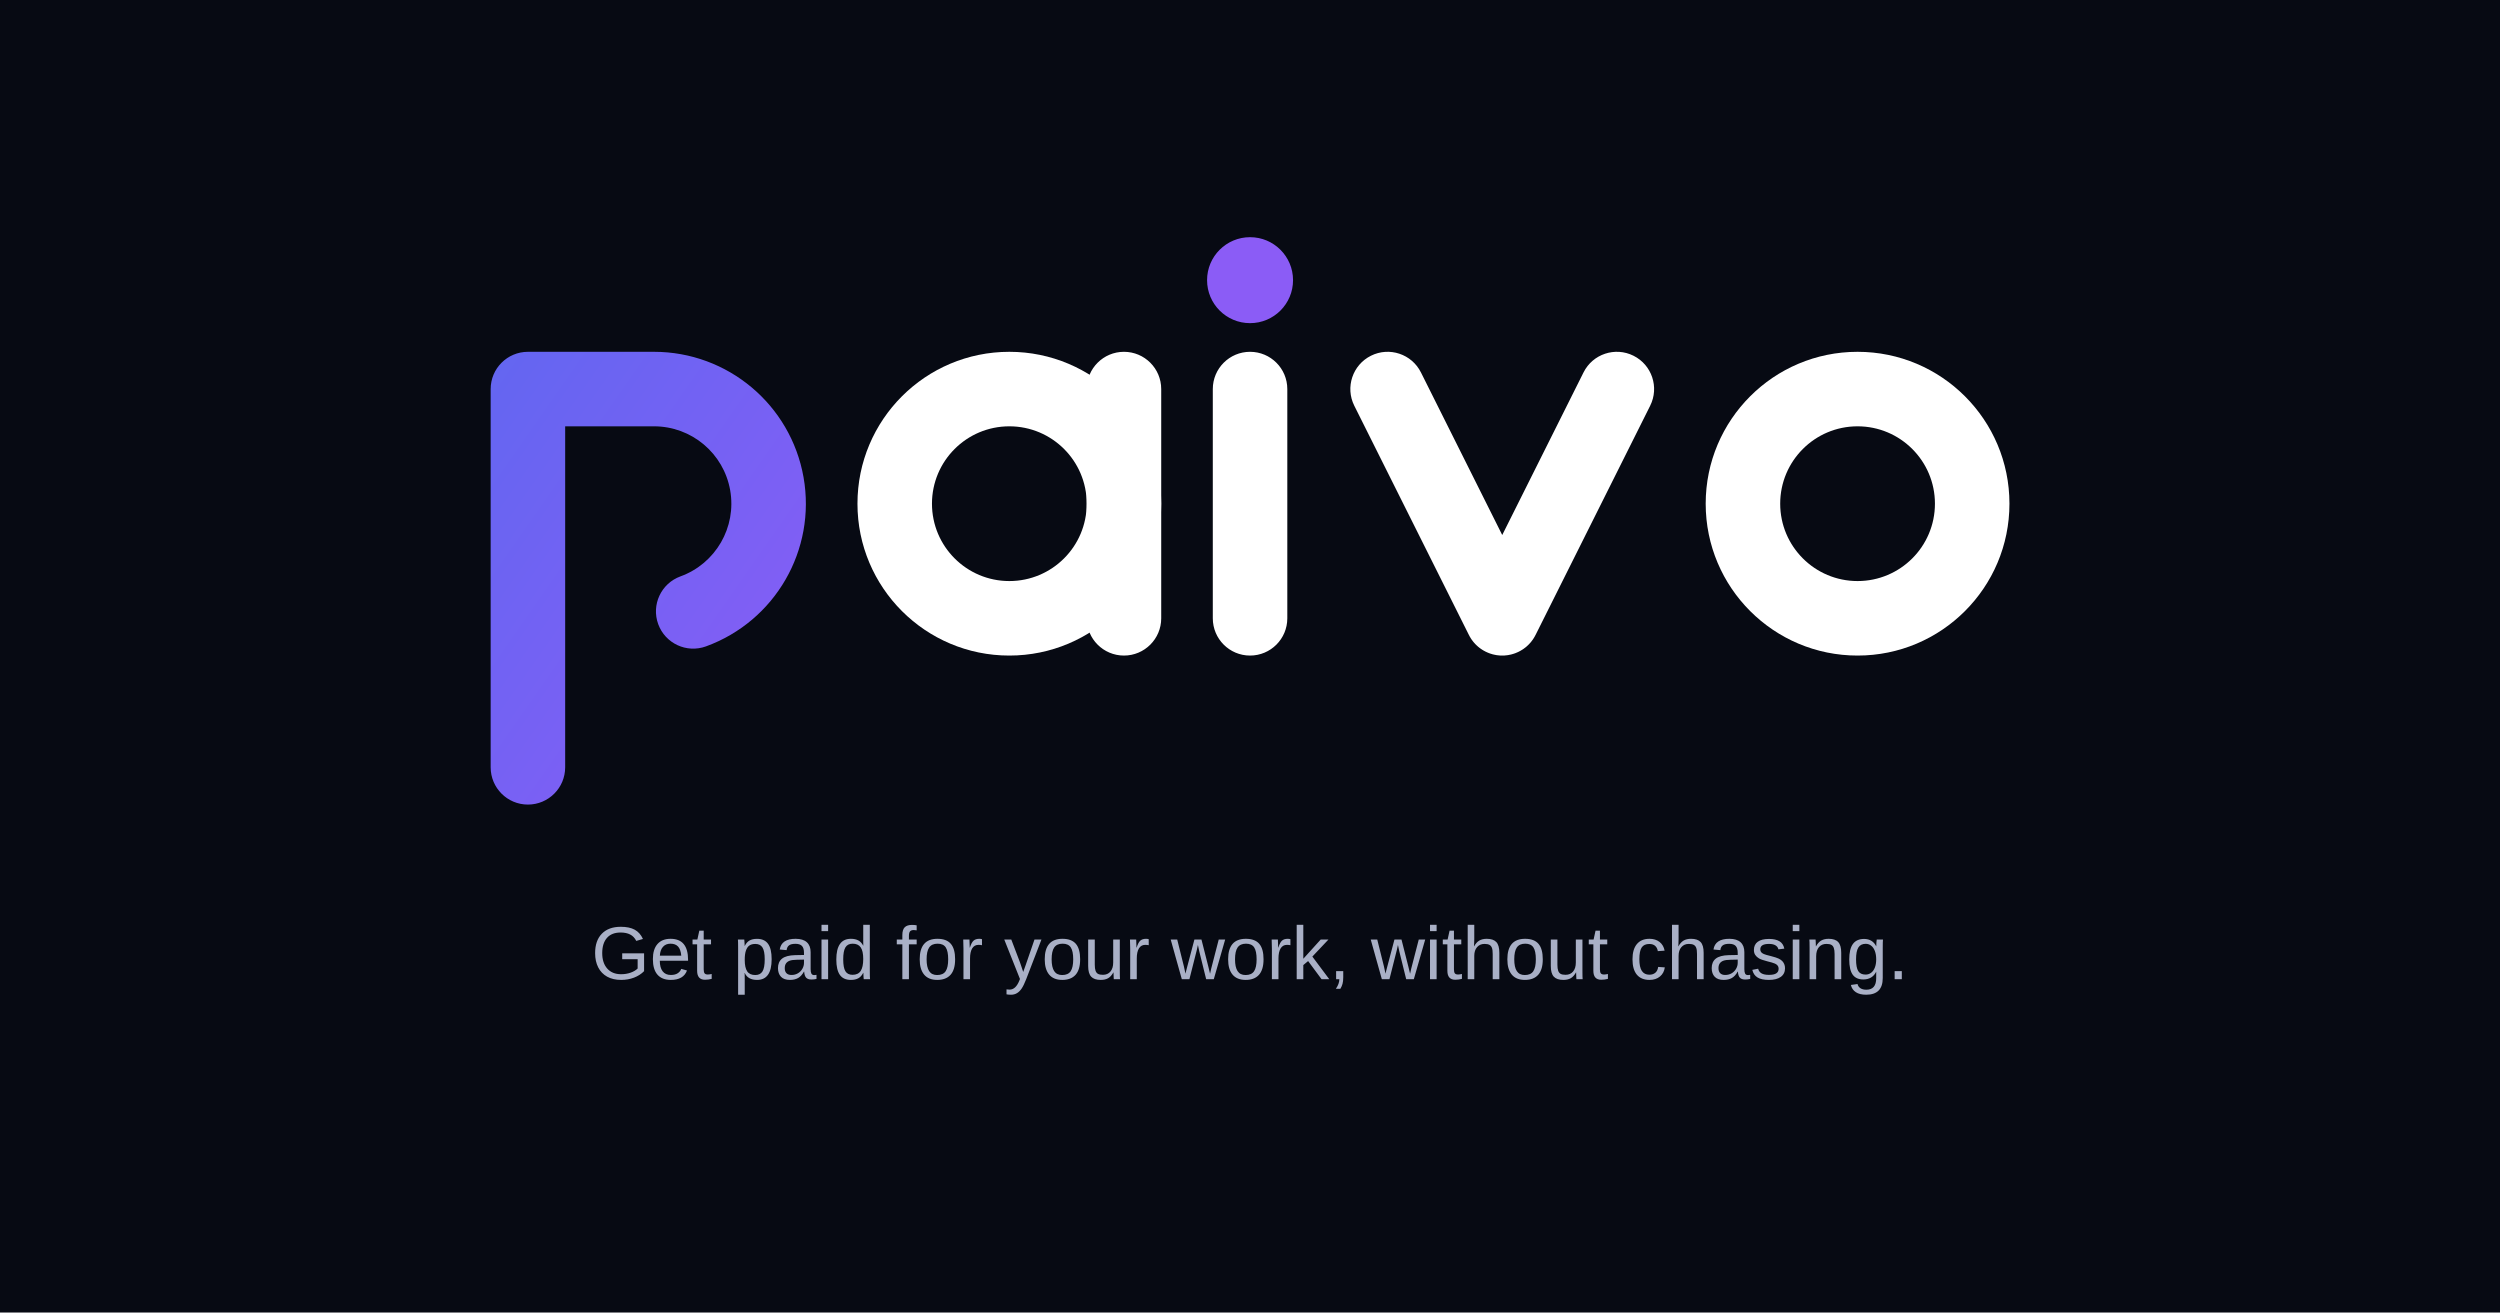
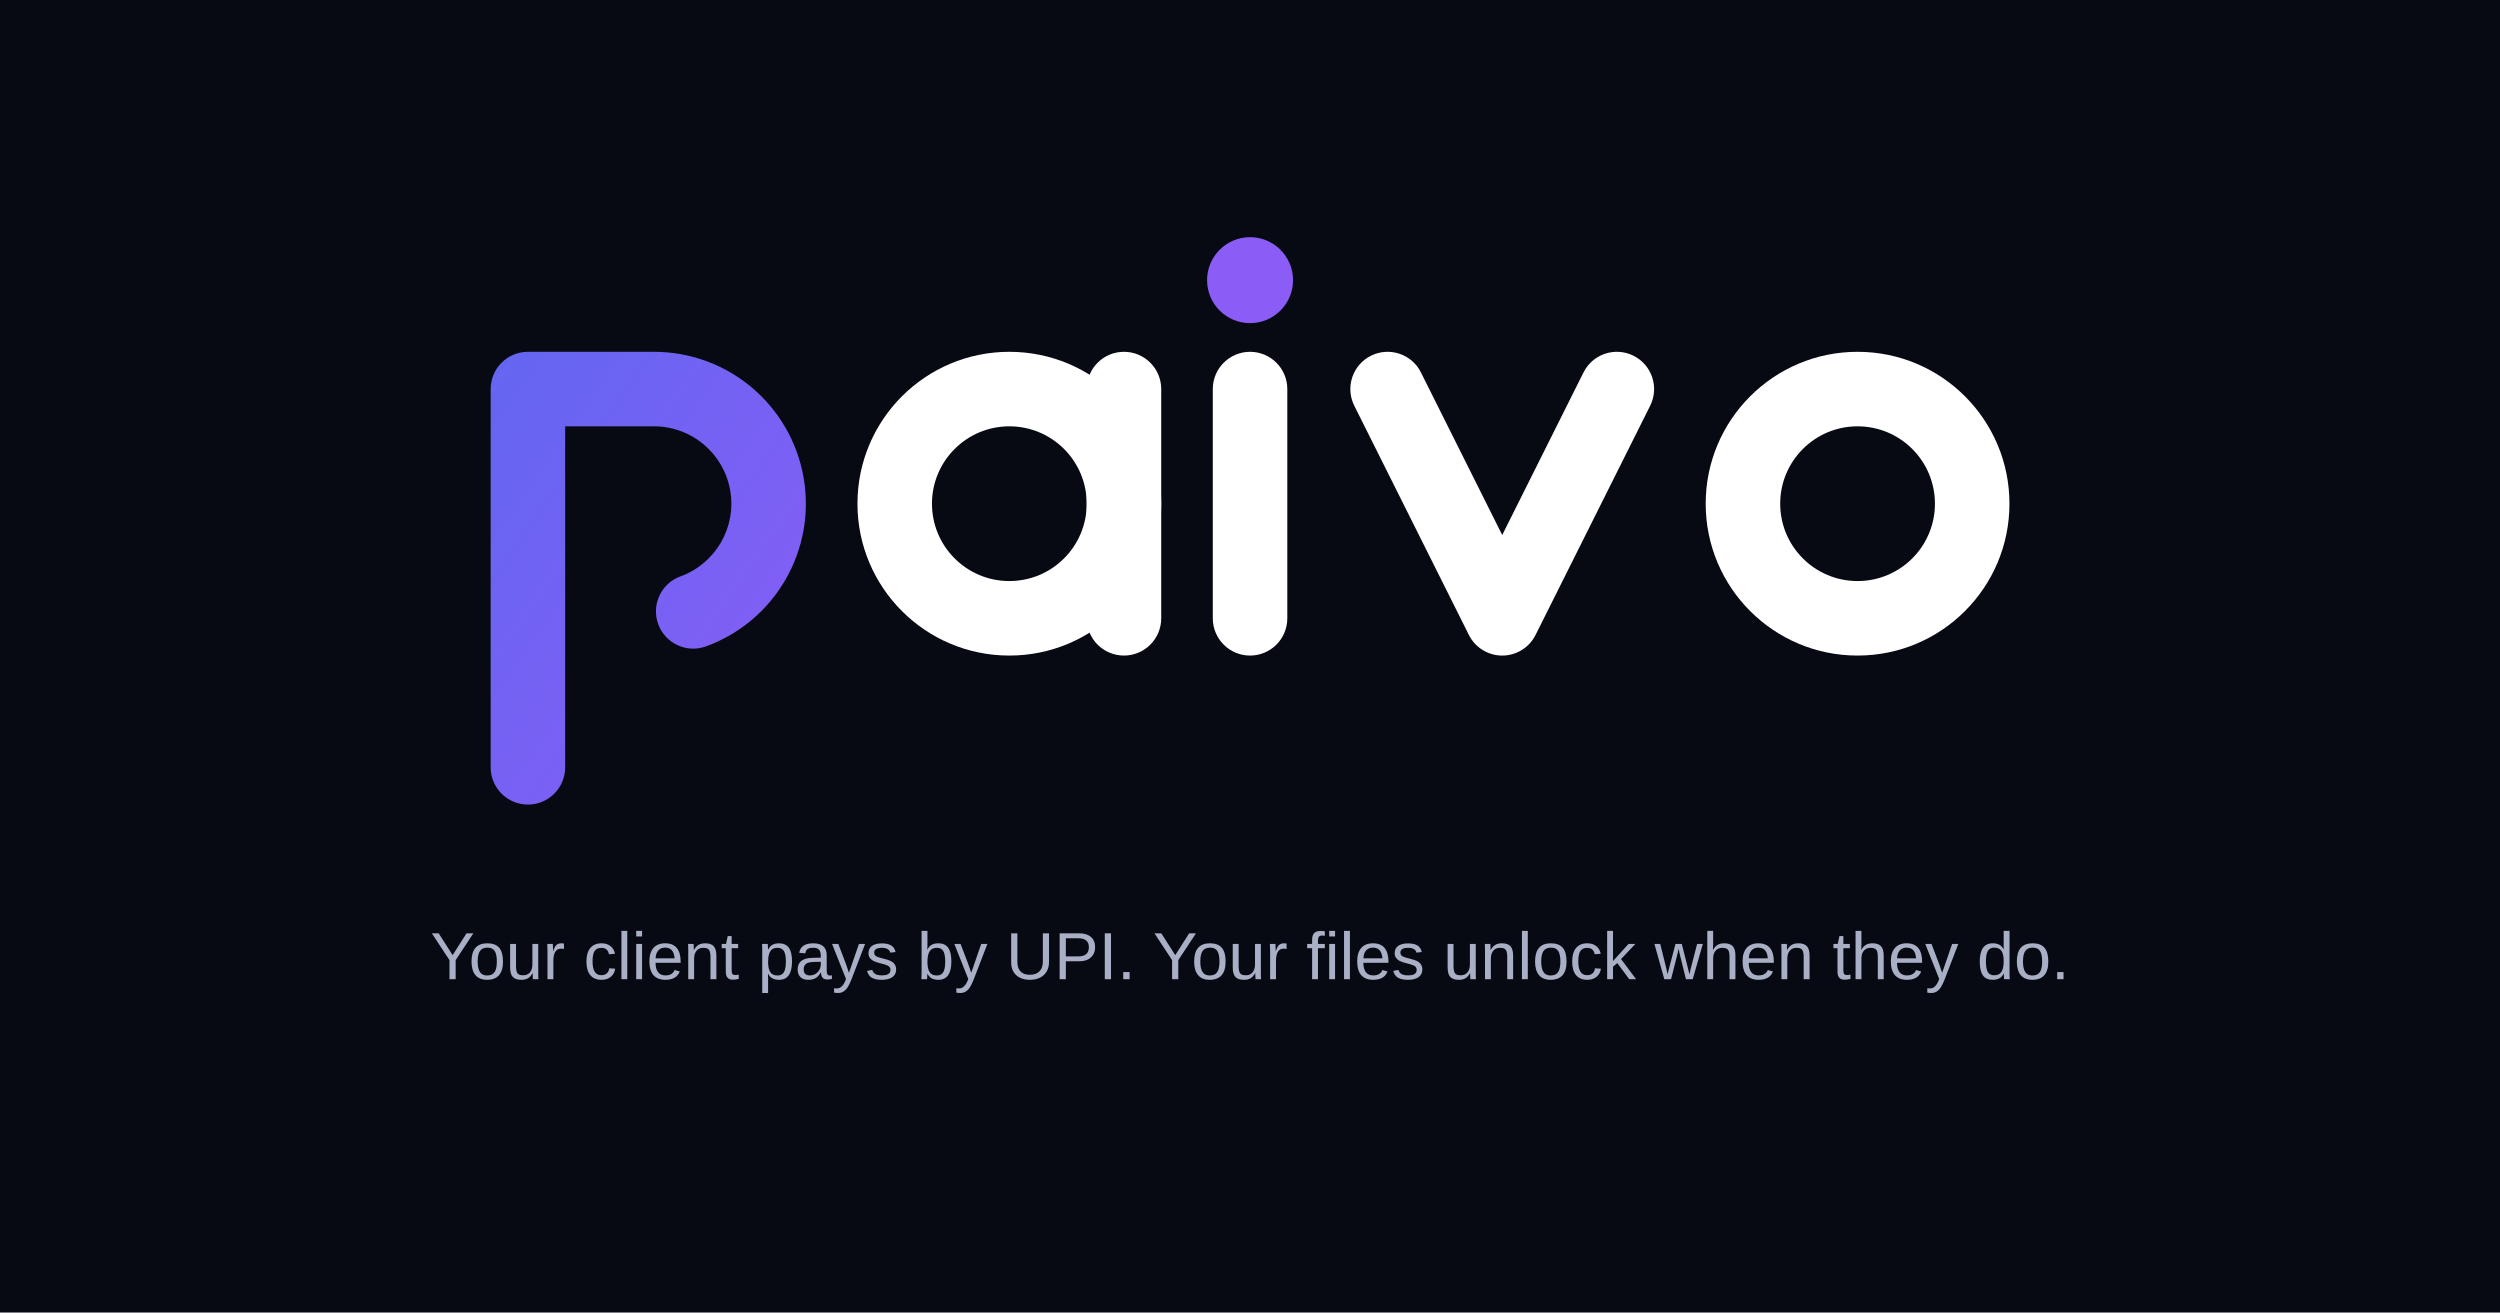
<svg xmlns="http://www.w3.org/2000/svg" viewBox="0 0 1200 630">
  <rect width="1200" height="630" fill="#070A13" />
  <g transform="translate(253.4 49.2) scale(1.3755)">
    <defs>
      <linearGradient id="g" x1="0" y1="0" x2="1" y2="1">
        <stop offset="0" stop-color="#6366F1" />
        <stop offset="1" stop-color="#8B5CF6" />
      </linearGradient>
    </defs>
    <path d="M-13 232V100A13 13 0 0 1 0 87H44A53 53 0 0 1 62.13 189.8A13 13 0 0 1 53.23 165.37A27 27 0 0 0 44 113H13V232A13 13 0 0 1 -13 232Z" fill="url(#g)" />
    <path fill-rule="evenodd" d="M115 140A53 53 0 1 0 221 140A53 53 0 1 0 115 140ZM141 140A27 27 0 1 1 195 140A27 27 0 1 1 141 140ZM411 140A53 53 0 1 0 517 140A53 53 0 1 0 411 140ZM437 140A27 27 0 1 1 491 140A27 27 0 1 1 437 140Z" fill="#fff" />
    <path d="M195 100L195 180A13 13 0 0 0 221 180L221 100A13 13 0 0 0 195 100ZM239 100L239 180A13 13 0 0 0 265 180L265 100A13 13 0 0 0 239 100ZM288.37 105.81L328.37 185.81A13 13 0 0 0 351.63 174.19L311.63 94.19A13 13 0 0 0 288.37 105.81ZM351.63 185.81L391.63 105.81A13 13 0 0 0 368.37 94.19L328.37 174.19A13 13 0 0 0 351.63 185.81Z" fill="#fff" />
    <path d="M237 62A15 15 0 1 0 267 62A15 15 0 1 0 237 62Z" fill="#8B5CF6" />
  </g>
-   <text x="600" y="470" text-anchor="middle" font-family="Segoe UI,Arial,sans-serif" font-size="36" fill="#A9B0C6">Get paid for your work, without chasing.</text>
+   <text x="600" y="470" text-anchor="middle" font-family="Segoe UI,Arial,sans-serif" font-size="32" fill="#A9B0C6">Your client pays by UPI. Your files unlock when they do.</text>
</svg>
